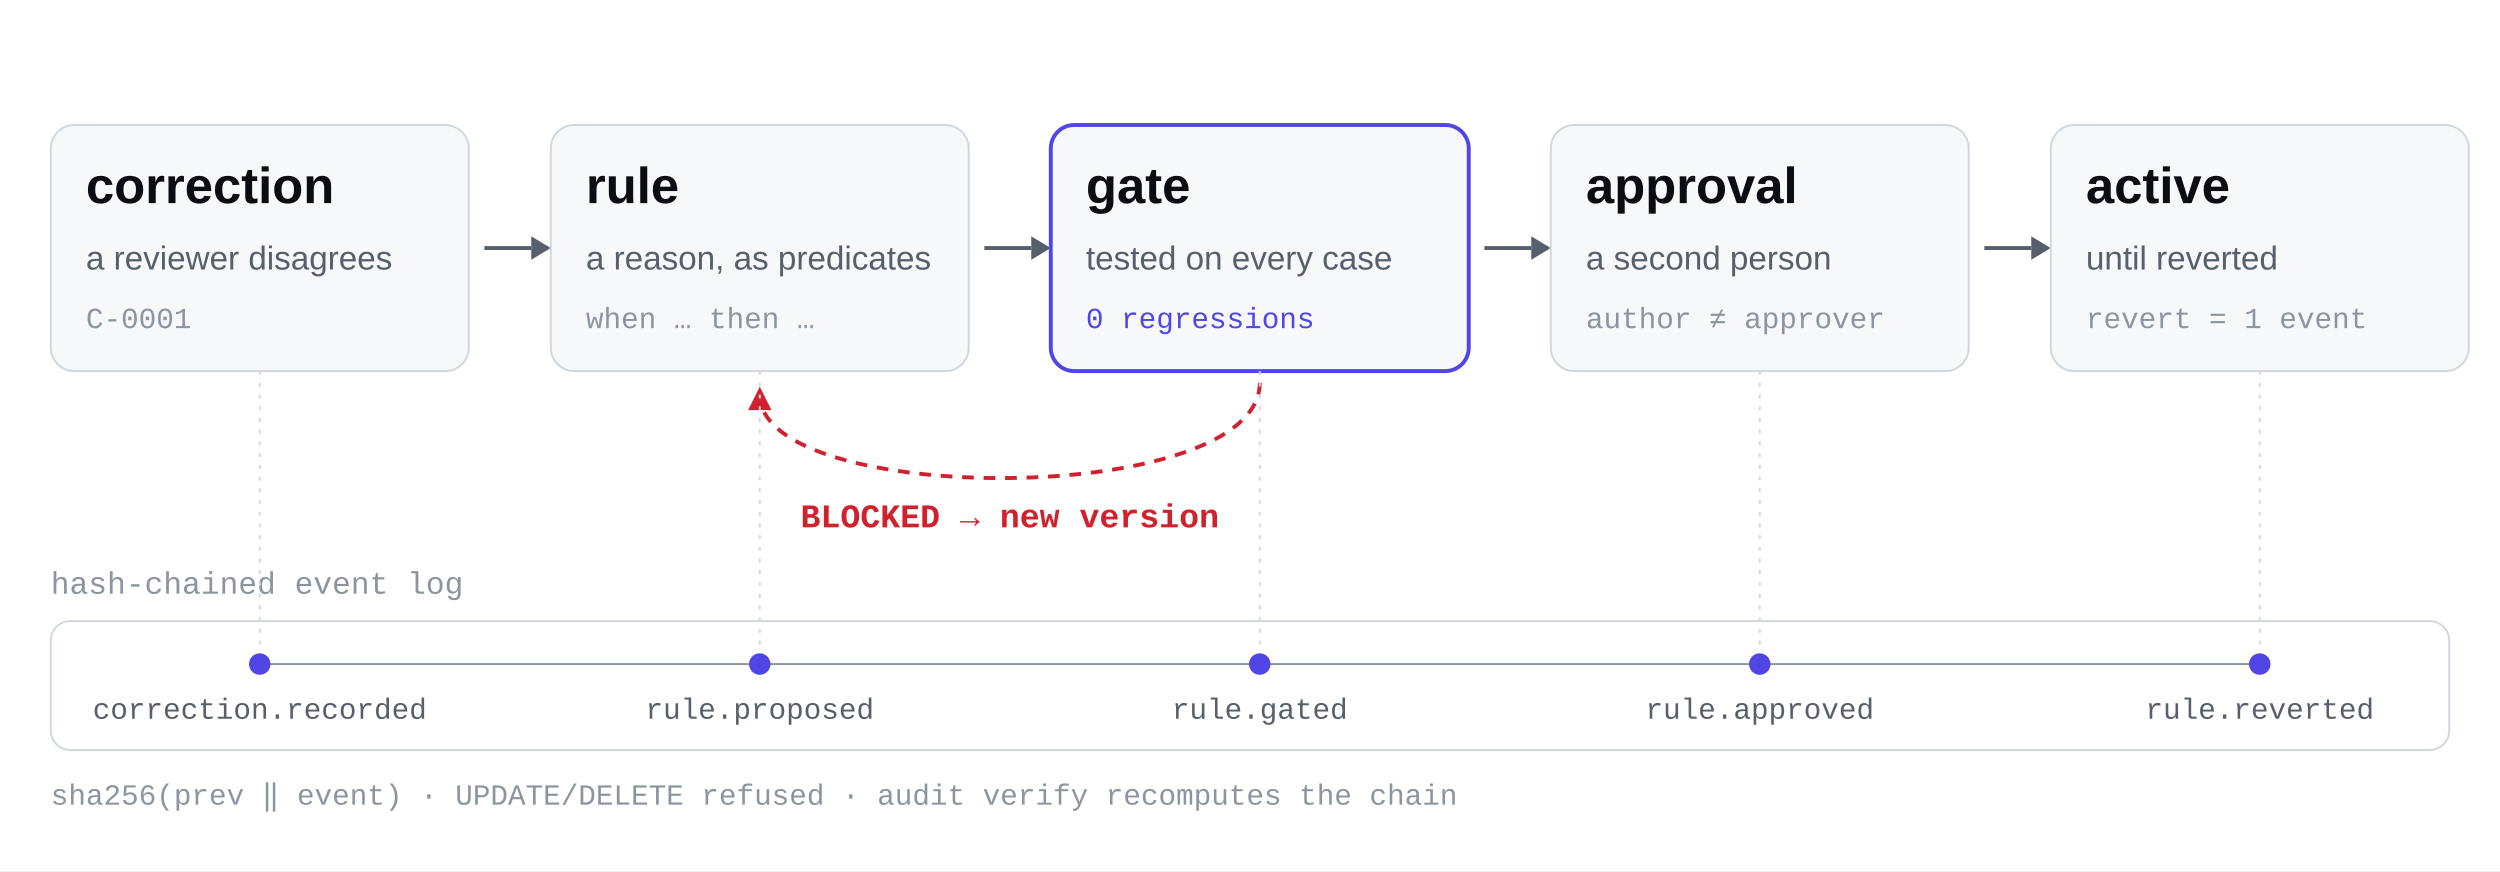
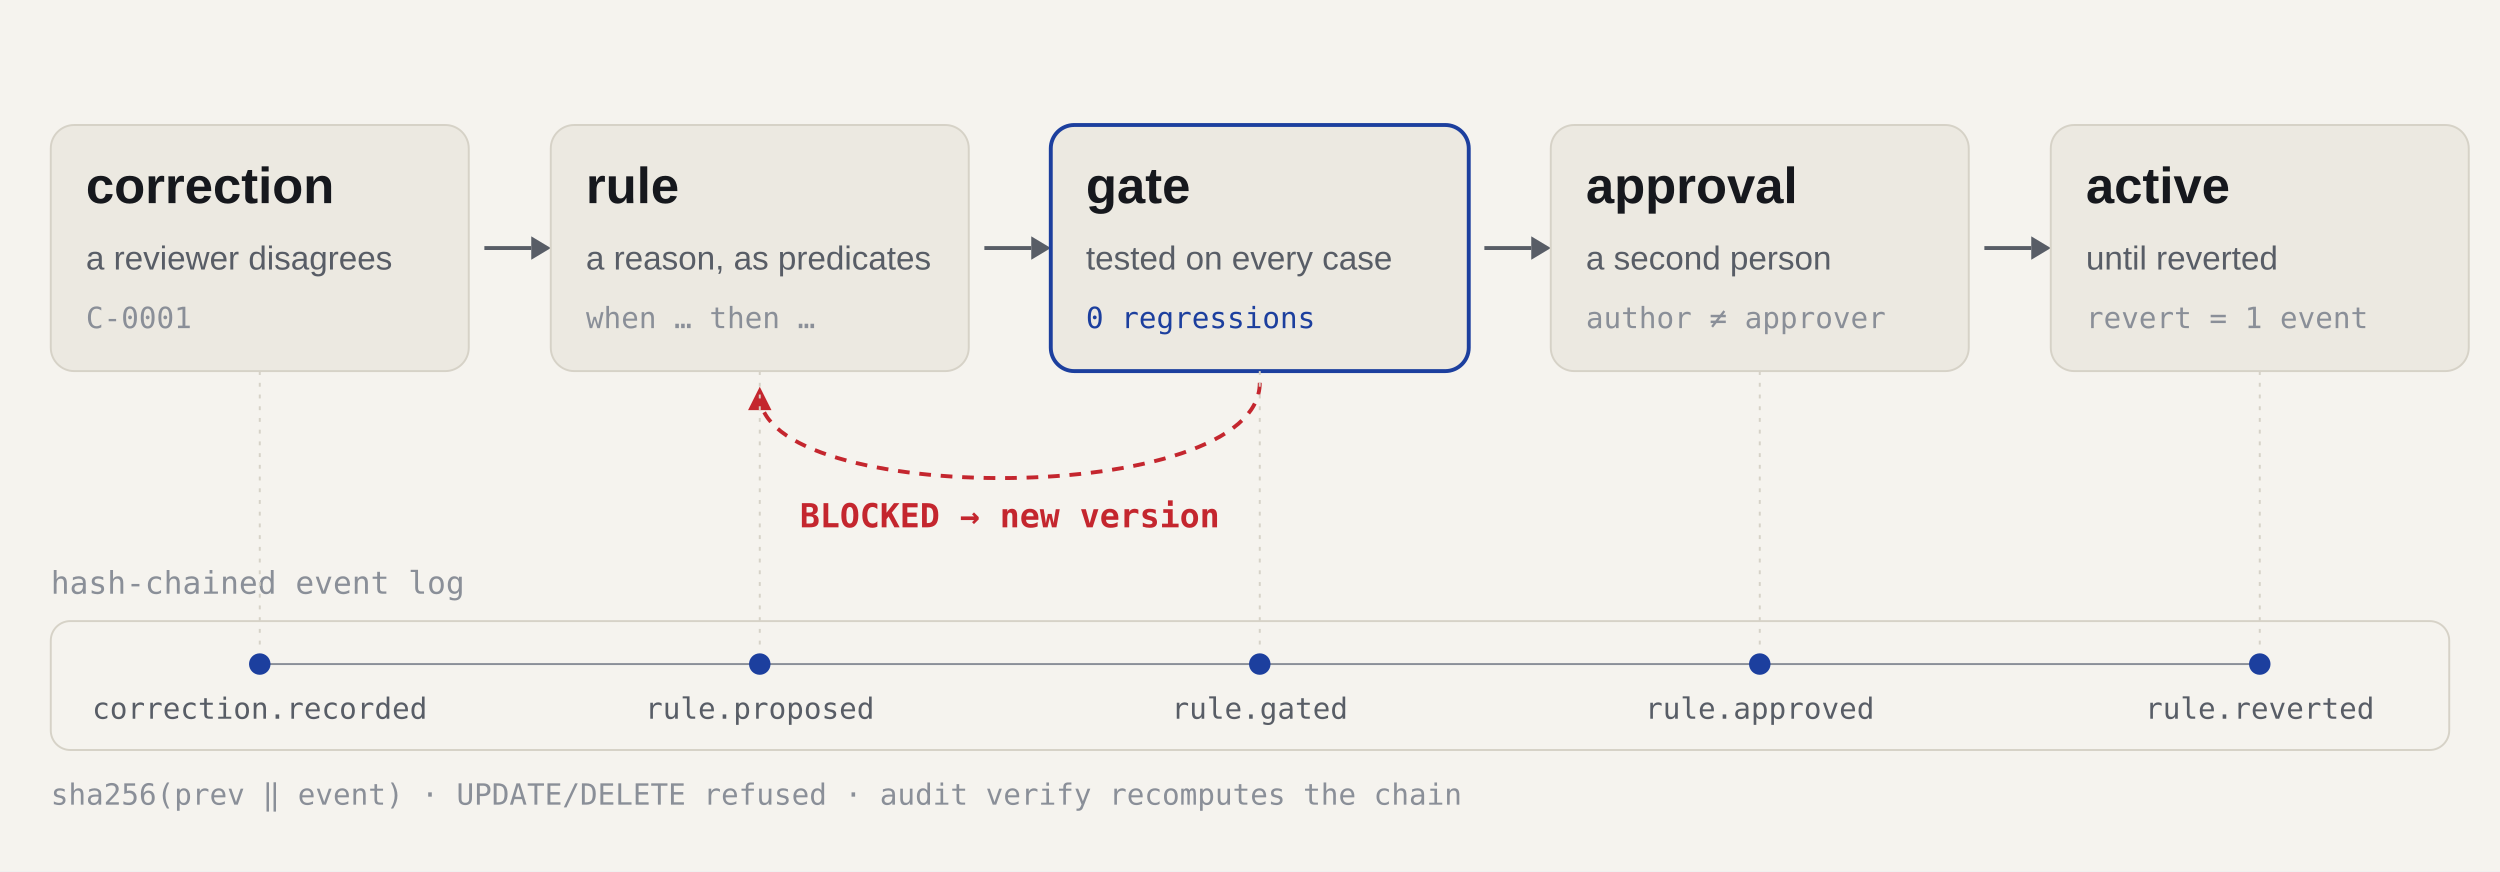
<svg xmlns="http://www.w3.org/2000/svg" width="1280" height="446" viewBox="0 0 1280 446" role="img" aria-label="Rule lifecycle: correction, rule, gate, approval, active">
-   <rect width="1280" height="446" fill="#ffffff" />
-   <rect x="26" y="64" width="214" height="126" rx="12" fill="#f6f8fa" stroke="#d0d7de" stroke-width="1" />
-   <text x="44" y="104" font-family="-apple-system, BlinkMacSystemFont, 'Segoe UI', 'Helvetica Neue', Arial, sans-serif" font-size="26" font-weight="700" fill="#0b0d12" text-anchor="start">correction</text>
-   <text x="44" y="138" font-family="-apple-system, BlinkMacSystemFont, 'Segoe UI', 'Helvetica Neue', Arial, sans-serif" font-size="17" font-weight="400" fill="#57606a" text-anchor="start">a reviewer disagrees</text>
-   <text x="44" y="168" font-family="ui-monospace, SFMono-Regular, 'SF Mono', Menlo, Consolas, 'Liberation Mono', monospace" font-size="15" font-weight="400" fill="#8c959f" text-anchor="start">C-0001</text>
-   <line x1="248" y1="127.0" x2="272" y2="127.0" stroke="#57606a" stroke-width="2" />
-   <path d="M272 121.0 L282 127.0 L272 133.0 Z" fill="#57606a" />
-   <rect x="282" y="64" width="214" height="126" rx="12" fill="#f6f8fa" stroke="#d0d7de" stroke-width="1" />
-   <text x="300" y="104" font-family="-apple-system, BlinkMacSystemFont, 'Segoe UI', 'Helvetica Neue', Arial, sans-serif" font-size="26" font-weight="700" fill="#0b0d12" text-anchor="start">rule</text>
-   <text x="300" y="138" font-family="-apple-system, BlinkMacSystemFont, 'Segoe UI', 'Helvetica Neue', Arial, sans-serif" font-size="17" font-weight="400" fill="#57606a" text-anchor="start">a reason, as predicates</text>
-   <text x="300" y="168" font-family="ui-monospace, SFMono-Regular, 'SF Mono', Menlo, Consolas, 'Liberation Mono', monospace" font-size="15" font-weight="400" fill="#8c959f" text-anchor="start">when … then …</text>
-   <line x1="504" y1="127.0" x2="528" y2="127.0" stroke="#57606a" stroke-width="2" />
-   <path d="M528 121.0 L538 127.0 L528 133.0 Z" fill="#57606a" />
-   <rect x="538" y="64" width="214" height="126" rx="12" fill="#f6f8fa" stroke="#4f46e5" stroke-width="2" />
-   <text x="556" y="104" font-family="-apple-system, BlinkMacSystemFont, 'Segoe UI', 'Helvetica Neue', Arial, sans-serif" font-size="26" font-weight="700" fill="#0b0d12" text-anchor="start">gate</text>
-   <text x="556" y="138" font-family="-apple-system, BlinkMacSystemFont, 'Segoe UI', 'Helvetica Neue', Arial, sans-serif" font-size="17" font-weight="400" fill="#57606a" text-anchor="start">tested on every case</text>
-   <text x="556" y="168" font-family="ui-monospace, SFMono-Regular, 'SF Mono', Menlo, Consolas, 'Liberation Mono', monospace" font-size="15" font-weight="400" fill="#4f46e5" text-anchor="start">0 regressions</text>
-   <line x1="760" y1="127.0" x2="784" y2="127.0" stroke="#57606a" stroke-width="2" />
-   <path d="M784 121.0 L794 127.0 L784 133.0 Z" fill="#57606a" />
-   <rect x="794" y="64" width="214" height="126" rx="12" fill="#f6f8fa" stroke="#d0d7de" stroke-width="1" />
-   <text x="812" y="104" font-family="-apple-system, BlinkMacSystemFont, 'Segoe UI', 'Helvetica Neue', Arial, sans-serif" font-size="26" font-weight="700" fill="#0b0d12" text-anchor="start">approval</text>
-   <text x="812" y="138" font-family="-apple-system, BlinkMacSystemFont, 'Segoe UI', 'Helvetica Neue', Arial, sans-serif" font-size="17" font-weight="400" fill="#57606a" text-anchor="start">a second person</text>
-   <text x="812" y="168" font-family="ui-monospace, SFMono-Regular, 'SF Mono', Menlo, Consolas, 'Liberation Mono', monospace" font-size="15" font-weight="400" fill="#8c959f" text-anchor="start">author ≠ approver</text>
-   <line x1="1016" y1="127.0" x2="1040" y2="127.0" stroke="#57606a" stroke-width="2" />
-   <path d="M1040 121.0 L1050 127.0 L1040 133.0 Z" fill="#57606a" />
-   <rect x="1050" y="64" width="214" height="126" rx="12" fill="#f6f8fa" stroke="#d0d7de" stroke-width="1" />
-   <text x="1068" y="104" font-family="-apple-system, BlinkMacSystemFont, 'Segoe UI', 'Helvetica Neue', Arial, sans-serif" font-size="26" font-weight="700" fill="#0b0d12" text-anchor="start">active</text>
-   <text x="1068" y="138" font-family="-apple-system, BlinkMacSystemFont, 'Segoe UI', 'Helvetica Neue', Arial, sans-serif" font-size="17" font-weight="400" fill="#57606a" text-anchor="start">until reverted</text>
-   <text x="1068" y="168" font-family="ui-monospace, SFMono-Regular, 'SF Mono', Menlo, Consolas, 'Liberation Mono', monospace" font-size="15" font-weight="400" fill="#8c959f" text-anchor="start">revert = 1 event</text>
-   <path d="M645.0 196 C645.0 260, 389.0 260, 389.0 202" fill="none" stroke="#cf222e" stroke-width="2" stroke-dasharray="6 5" />
-   <path d="M383.0 210 L389.0 198 L395.0 210 Z" fill="#cf222e" />
-   <text x="517.0" y="270" font-family="ui-monospace, SFMono-Regular, 'SF Mono', Menlo, Consolas, 'Liberation Mono', monospace" font-size="17" font-weight="700" fill="#cf222e" text-anchor="middle">BLOCKED → new version</text>
-   <text x="26" y="304" font-family="ui-monospace, SFMono-Regular, 'SF Mono', Menlo, Consolas, 'Liberation Mono', monospace" font-size="16" font-weight="400" fill="#8c959f" text-anchor="start">hash-chained event log</text>
-   <rect x="26" y="318" width="1228" height="66" rx="10" fill="none" stroke="#d0d7de" />
-   <line x1="133.0" y1="340" x2="1157.0" y2="340" stroke="#8c959f" stroke-width="1" />
-   <line x1="133.0" y1="190" x2="133.0" y2="334" stroke="#d0d7de" stroke-dasharray="2 4" />
-   <circle cx="133.0" cy="340" r="5.5" fill="#4f46e5" />
-   <text x="133.0" y="368" font-family="ui-monospace, SFMono-Regular, 'SF Mono', Menlo, Consolas, 'Liberation Mono', monospace" font-size="15" font-weight="400" fill="#57606a" text-anchor="middle">correction.recorded</text>
-   <line x1="389.0" y1="190" x2="389.0" y2="334" stroke="#d0d7de" stroke-dasharray="2 4" />
-   <circle cx="389.0" cy="340" r="5.5" fill="#4f46e5" />
-   <text x="389.0" y="368" font-family="ui-monospace, SFMono-Regular, 'SF Mono', Menlo, Consolas, 'Liberation Mono', monospace" font-size="15" font-weight="400" fill="#57606a" text-anchor="middle">rule.proposed</text>
-   <line x1="645.0" y1="190" x2="645.0" y2="334" stroke="#d0d7de" stroke-dasharray="2 4" />
-   <circle cx="645.0" cy="340" r="5.5" fill="#4f46e5" />
-   <text x="645.0" y="368" font-family="ui-monospace, SFMono-Regular, 'SF Mono', Menlo, Consolas, 'Liberation Mono', monospace" font-size="15" font-weight="400" fill="#57606a" text-anchor="middle">rule.gated</text>
-   <line x1="901.0" y1="190" x2="901.0" y2="334" stroke="#d0d7de" stroke-dasharray="2 4" />
-   <circle cx="901.0" cy="340" r="5.5" fill="#4f46e5" />
-   <text x="901.0" y="368" font-family="ui-monospace, SFMono-Regular, 'SF Mono', Menlo, Consolas, 'Liberation Mono', monospace" font-size="15" font-weight="400" fill="#57606a" text-anchor="middle">rule.approved</text>
-   <line x1="1157.0" y1="190" x2="1157.0" y2="334" stroke="#d0d7de" stroke-dasharray="2 4" />
-   <circle cx="1157.0" cy="340" r="5.5" fill="#4f46e5" />
-   <text x="1157.0" y="368" font-family="ui-monospace, SFMono-Regular, 'SF Mono', Menlo, Consolas, 'Liberation Mono', monospace" font-size="15" font-weight="400" fill="#57606a" text-anchor="middle">rule.reverted</text>
-   <text x="26" y="412" font-family="ui-monospace, SFMono-Regular, 'SF Mono', Menlo, Consolas, 'Liberation Mono', monospace" font-size="15" font-weight="400" fill="#8c959f" text-anchor="start">sha256(prev ‖ event) · UPDATE/DELETE refused · audit verify recomputes the chain</text>
+   <rect width="1280" height="446" fill="#f5f3ee" />
+   <rect x="26" y="64" width="214" height="126" rx="12" fill="#ece9e1" stroke="#d6d2c7" stroke-width="1" />
+   <text x="44" y="104" font-family="Geist, -apple-system, BlinkMacSystemFont, 'Segoe UI', 'Helvetica Neue', Arial, sans-serif" font-size="26" font-weight="700" fill="#16181d" text-anchor="start">correction</text>
+   <text x="44" y="138" font-family="Geist, -apple-system, BlinkMacSystemFont, 'Segoe UI', 'Helvetica Neue', Arial, sans-serif" font-size="17" font-weight="400" fill="#585d66" text-anchor="start">a reviewer disagrees</text>
+   <text x="44" y="168" font-family="'Geist Mono', ui-monospace, SFMono-Regular, 'SF Mono', Menlo, Consolas, monospace" font-size="15" font-weight="400" fill="#8a8f98" text-anchor="start">C-0001</text>
+   <line x1="248" y1="127.0" x2="272" y2="127.0" stroke="#585d66" stroke-width="2" />
+   <path d="M272 121.0 L282 127.0 L272 133.0 Z" fill="#585d66" />
+   <rect x="282" y="64" width="214" height="126" rx="12" fill="#ece9e1" stroke="#d6d2c7" stroke-width="1" />
+   <text x="300" y="104" font-family="Geist, -apple-system, BlinkMacSystemFont, 'Segoe UI', 'Helvetica Neue', Arial, sans-serif" font-size="26" font-weight="700" fill="#16181d" text-anchor="start">rule</text>
+   <text x="300" y="138" font-family="Geist, -apple-system, BlinkMacSystemFont, 'Segoe UI', 'Helvetica Neue', Arial, sans-serif" font-size="17" font-weight="400" fill="#585d66" text-anchor="start">a reason, as predicates</text>
+   <text x="300" y="168" font-family="'Geist Mono', ui-monospace, SFMono-Regular, 'SF Mono', Menlo, Consolas, monospace" font-size="15" font-weight="400" fill="#8a8f98" text-anchor="start">when … then …</text>
+   <line x1="504" y1="127.0" x2="528" y2="127.0" stroke="#585d66" stroke-width="2" />
+   <path d="M528 121.0 L538 127.0 L528 133.0 Z" fill="#585d66" />
+   <rect x="538" y="64" width="214" height="126" rx="12" fill="#ece9e1" stroke="#1c3f9e" stroke-width="2" />
+   <text x="556" y="104" font-family="Geist, -apple-system, BlinkMacSystemFont, 'Segoe UI', 'Helvetica Neue', Arial, sans-serif" font-size="26" font-weight="700" fill="#16181d" text-anchor="start">gate</text>
+   <text x="556" y="138" font-family="Geist, -apple-system, BlinkMacSystemFont, 'Segoe UI', 'Helvetica Neue', Arial, sans-serif" font-size="17" font-weight="400" fill="#585d66" text-anchor="start">tested on every case</text>
+   <text x="556" y="168" font-family="'Geist Mono', ui-monospace, SFMono-Regular, 'SF Mono', Menlo, Consolas, monospace" font-size="15" font-weight="400" fill="#1c3f9e" text-anchor="start">0 regressions</text>
+   <line x1="760" y1="127.0" x2="784" y2="127.0" stroke="#585d66" stroke-width="2" />
+   <path d="M784 121.0 L794 127.0 L784 133.0 Z" fill="#585d66" />
+   <rect x="794" y="64" width="214" height="126" rx="12" fill="#ece9e1" stroke="#d6d2c7" stroke-width="1" />
+   <text x="812" y="104" font-family="Geist, -apple-system, BlinkMacSystemFont, 'Segoe UI', 'Helvetica Neue', Arial, sans-serif" font-size="26" font-weight="700" fill="#16181d" text-anchor="start">approval</text>
+   <text x="812" y="138" font-family="Geist, -apple-system, BlinkMacSystemFont, 'Segoe UI', 'Helvetica Neue', Arial, sans-serif" font-size="17" font-weight="400" fill="#585d66" text-anchor="start">a second person</text>
+   <text x="812" y="168" font-family="'Geist Mono', ui-monospace, SFMono-Regular, 'SF Mono', Menlo, Consolas, monospace" font-size="15" font-weight="400" fill="#8a8f98" text-anchor="start">author ≠ approver</text>
+   <line x1="1016" y1="127.0" x2="1040" y2="127.0" stroke="#585d66" stroke-width="2" />
+   <path d="M1040 121.0 L1050 127.0 L1040 133.0 Z" fill="#585d66" />
+   <rect x="1050" y="64" width="214" height="126" rx="12" fill="#ece9e1" stroke="#d6d2c7" stroke-width="1" />
+   <text x="1068" y="104" font-family="Geist, -apple-system, BlinkMacSystemFont, 'Segoe UI', 'Helvetica Neue', Arial, sans-serif" font-size="26" font-weight="700" fill="#16181d" text-anchor="start">active</text>
+   <text x="1068" y="138" font-family="Geist, -apple-system, BlinkMacSystemFont, 'Segoe UI', 'Helvetica Neue', Arial, sans-serif" font-size="17" font-weight="400" fill="#585d66" text-anchor="start">until reverted</text>
+   <text x="1068" y="168" font-family="'Geist Mono', ui-monospace, SFMono-Regular, 'SF Mono', Menlo, Consolas, monospace" font-size="15" font-weight="400" fill="#8a8f98" text-anchor="start">revert = 1 event</text>
+   <path d="M645.0 196 C645.0 260, 389.0 260, 389.0 202" fill="none" stroke="#c4262e" stroke-width="2" stroke-dasharray="6 5" />
+   <path d="M383.0 210 L389.0 198 L395.0 210 Z" fill="#c4262e" />
+   <text x="517.0" y="270" font-family="'Geist Mono', ui-monospace, SFMono-Regular, 'SF Mono', Menlo, Consolas, monospace" font-size="17" font-weight="700" fill="#c4262e" text-anchor="middle">BLOCKED → new version</text>
+   <text x="26" y="304" font-family="'Geist Mono', ui-monospace, SFMono-Regular, 'SF Mono', Menlo, Consolas, monospace" font-size="16" font-weight="400" fill="#8a8f98" text-anchor="start">hash-chained event log</text>
+   <rect x="26" y="318" width="1228" height="66" rx="10" fill="none" stroke="#d6d2c7" />
+   <line x1="133.0" y1="340" x2="1157.0" y2="340" stroke="#8a8f98" stroke-width="1" />
+   <line x1="133.0" y1="190" x2="133.0" y2="334" stroke="#d6d2c7" stroke-dasharray="2 4" />
+   <circle cx="133.0" cy="340" r="5.5" fill="#1c3f9e" />
+   <text x="133.0" y="368" font-family="'Geist Mono', ui-monospace, SFMono-Regular, 'SF Mono', Menlo, Consolas, monospace" font-size="15" font-weight="400" fill="#585d66" text-anchor="middle">correction.recorded</text>
+   <line x1="389.0" y1="190" x2="389.0" y2="334" stroke="#d6d2c7" stroke-dasharray="2 4" />
+   <circle cx="389.0" cy="340" r="5.5" fill="#1c3f9e" />
+   <text x="389.0" y="368" font-family="'Geist Mono', ui-monospace, SFMono-Regular, 'SF Mono', Menlo, Consolas, monospace" font-size="15" font-weight="400" fill="#585d66" text-anchor="middle">rule.proposed</text>
+   <line x1="645.0" y1="190" x2="645.0" y2="334" stroke="#d6d2c7" stroke-dasharray="2 4" />
+   <circle cx="645.0" cy="340" r="5.5" fill="#1c3f9e" />
+   <text x="645.0" y="368" font-family="'Geist Mono', ui-monospace, SFMono-Regular, 'SF Mono', Menlo, Consolas, monospace" font-size="15" font-weight="400" fill="#585d66" text-anchor="middle">rule.gated</text>
+   <line x1="901.0" y1="190" x2="901.0" y2="334" stroke="#d6d2c7" stroke-dasharray="2 4" />
+   <circle cx="901.0" cy="340" r="5.5" fill="#1c3f9e" />
+   <text x="901.0" y="368" font-family="'Geist Mono', ui-monospace, SFMono-Regular, 'SF Mono', Menlo, Consolas, monospace" font-size="15" font-weight="400" fill="#585d66" text-anchor="middle">rule.approved</text>
+   <line x1="1157.0" y1="190" x2="1157.0" y2="334" stroke="#d6d2c7" stroke-dasharray="2 4" />
+   <circle cx="1157.0" cy="340" r="5.5" fill="#1c3f9e" />
+   <text x="1157.0" y="368" font-family="'Geist Mono', ui-monospace, SFMono-Regular, 'SF Mono', Menlo, Consolas, monospace" font-size="15" font-weight="400" fill="#585d66" text-anchor="middle">rule.reverted</text>
+   <text x="26" y="412" font-family="'Geist Mono', ui-monospace, SFMono-Regular, 'SF Mono', Menlo, Consolas, monospace" font-size="15" font-weight="400" fill="#8a8f98" text-anchor="start">sha256(prev ‖ event) · UPDATE/DELETE refused · audit verify recomputes the chain</text>
</svg>
